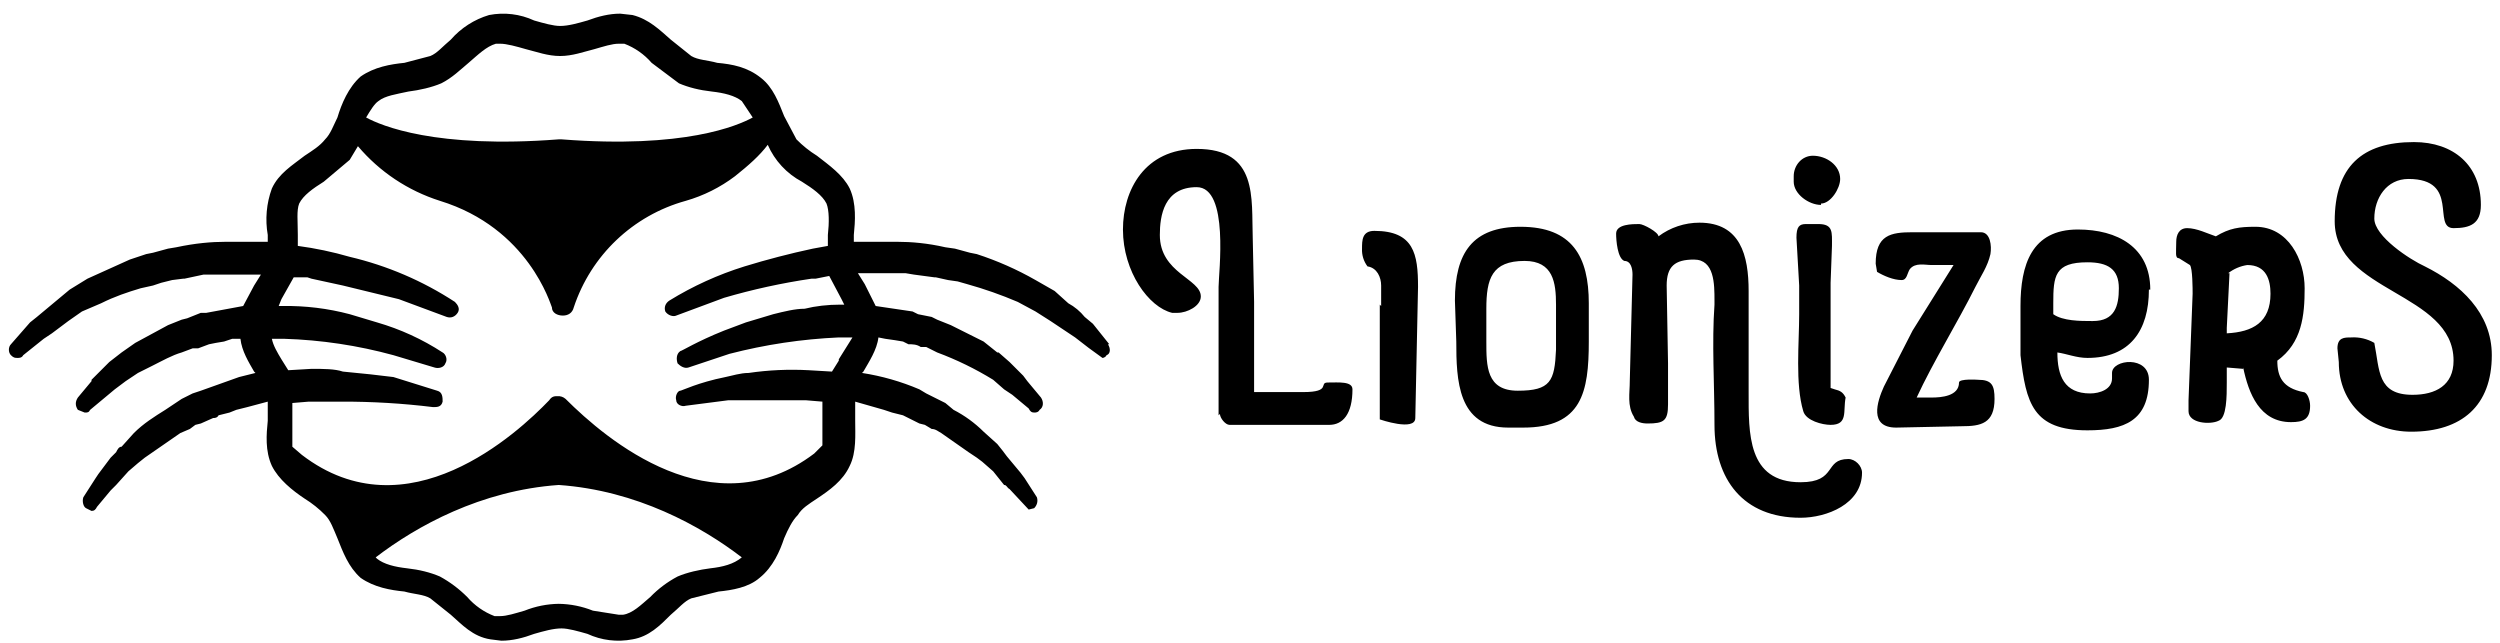
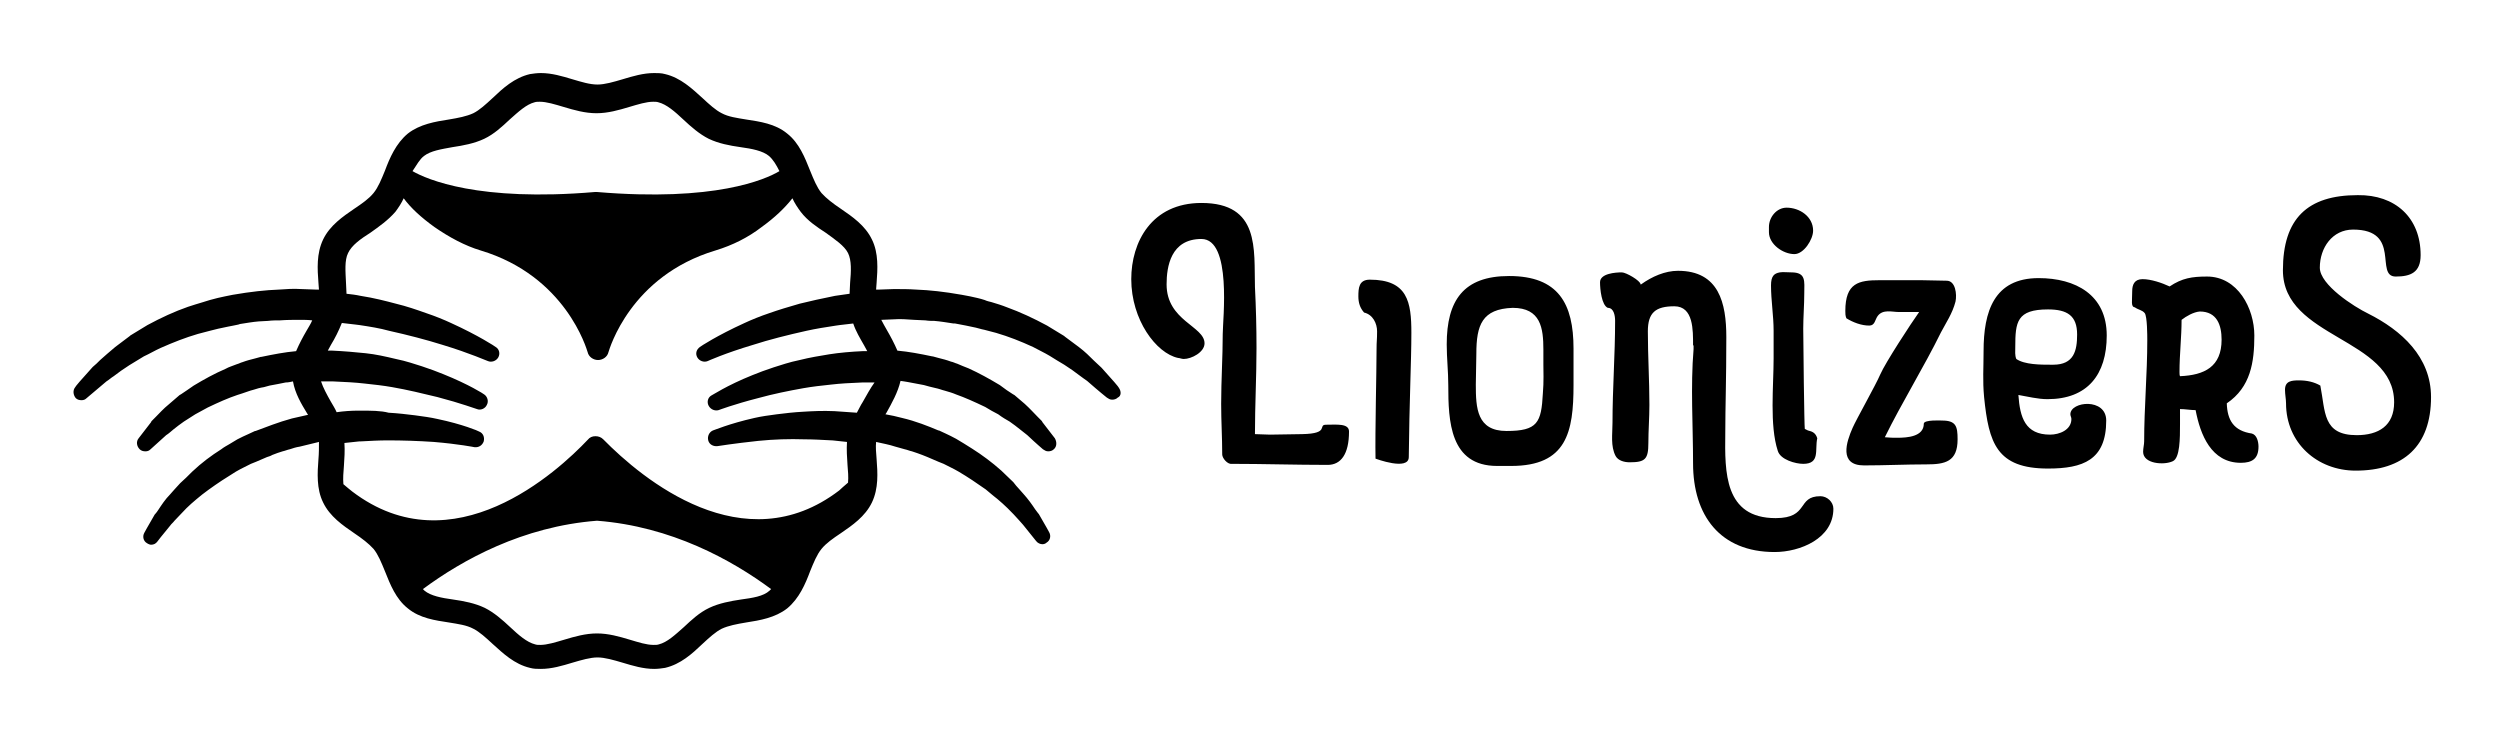
- <svg xmlns="http://www.w3.org/2000/svg" width="183" height="47" fill="none">
-   <path d="M81.2 25.2 80 23.7l-.6-.5a4 4 0 0 0-1.2-1l-1-.9-1.4-.8a23 23 0 0 0-4.3-1.9l-.5-.1-1.1-.3-.7-.1c-1.3-.3-2.5-.4-3.5-.4h-3.2v-.5c.1-1 .2-2.3-.3-3.4-.5-1-1.5-1.7-2.4-2.4a8 8 0 0 1-1.5-1.2l-.9-1.7c-.4-1-.8-2.1-1.7-2.8-1-.8-2.1-1-3.2-1.1-.7-.2-1.4-.2-1.9-.5l-1.5-1.2c-.8-.7-1.6-1.5-2.8-1.8l-.9-.1c-.8 0-1.6.2-2.4.5-.7.2-1.4.4-2 .4-.5 0-1.2-.2-1.9-.4a5.4 5.4 0 0 0-3.3-.4A6 6 0 0 0 33 2.9c-.6.5-1 1-1.5 1.2l-1.9.5c-1 .1-2.2.3-3.2 1-.9.8-1.4 2-1.7 3-.3.6-.5 1.2-.9 1.6-.4.5-.9.8-1.5 1.2-.9.7-1.9 1.3-2.4 2.4a6.6 6.6 0 0 0-.3 3.4v.5h-3.1c-1 0-2.2.1-3.6.4l-.6.1-1.1.3-.5.1-1.2.4-3.1 1.4-1.3.8-1.2 1-1.2 1-.5.4-1.4 1.6c-.2.2-.2.6 0 .8.2.2.3.2.5.2.1 0 .3 0 .4-.2l1.5-1.2.6-.4 1.2-.9 1-.7 1.4-.6c1-.5 1.9-.8 2.9-1.1l.9-.2.6-.2.8-.2.8-.1h.1l1.4-.3h4.2l-.5.8-.8 1.5-2.7.5h-.4l-1 .4-.4.1-1 .4-2.4 1.3-1 .7-.9.7-1 1-.3.3v.1l-1 1.2c-.2.3-.2.6 0 .9l.5.2c.2 0 .3 0 .4-.2l1.2-1 .6-.5.8-.6.9-.6 1-.5c.8-.4 1.5-.8 2.2-1l.8-.3h.4l.8-.3.5-.1.6-.1.6-.2h.6c.1.9.6 1.7 1 2.4l.1.1-1.2.3-2.8 1-.6.2-.8.4-.6.4-.6.4c-.8.5-1.6 1-2.3 1.7l-.9 1c-.2 0-.3.2-.4.4l-.4.4-.9 1.2-.2.3-.9 1.4c-.1.3 0 .7.2.8l.4.2c.2 0 .3-.1.4-.3l1-1.2.4-.4.9-1 .7-.6.5-.4a1510.8 1510.8 0 0 0 2.6-1.8l.7-.3.4-.3.4-.1.9-.4c.1 0 .3 0 .4-.2l.8-.2.5-.2.8-.2 1.5-.4v1.4c-.1 1-.2 2.2.3 3.3.5 1 1.5 1.8 2.4 2.4a8 8 0 0 1 1.5 1.2c.4.4.6 1 .9 1.7.4 1 .8 2.1 1.7 2.9 1 .7 2.2.9 3.2 1 .7.2 1.4.2 1.9.5L33 45c.8.7 1.6 1.6 2.9 1.8l.8.1c.8 0 1.6-.2 2.4-.5.7-.2 1.4-.4 2-.4.5 0 1.2.2 1.9.4a5.4 5.4 0 0 0 3.3.4c1.2-.2 2-1 2.8-1.8.6-.5 1-1 1.5-1.2l2-.5c1-.1 2.2-.3 3-1 1-.8 1.5-2 1.8-2.9.3-.7.6-1.3 1-1.7.3-.5.8-.8 1.4-1.2.9-.6 1.9-1.3 2.4-2.4.5-1 .4-2.3.4-3.3v-1.4l1.4.4.7.2.6.2.8.2.4.2.8.4.4.1.5.3c.3 0 .5.2.7.3l2 1.4.6.4.4.3.8.7.8 1c.2 0 .2.2.4.3a161.2 161.2 0 0 0 1.4 1.5l.4-.1c.2-.2.3-.5.2-.8L75 35l-.3-.4-1-1.2-.3-.4-.4-.5-1-.9a8.9 8.9 0 0 0-2.2-1.6l-.6-.5-.6-.3-.8-.4-.5-.3a17.5 17.5 0 0 0-4.2-1.2l.1-.1c.4-.7 1-1.6 1.1-2.5l.5.1.7.1.6.1.4.2c.3 0 .6 0 .9.2h.4l.8.4a23.4 23.4 0 0 1 4.1 2l.8.7.6.4 1.2 1c.1.2.2.3.4.3.1 0 .3 0 .4-.2.3-.2.3-.6.1-.9l-1-1.2-.3-.4-1-1-.8-.7H73l-1-.8-2.4-1.2-1-.4-.4-.2-1-.2-.4-.2-2.7-.4-.8-1.6-.5-.8h3.5l.6.1 1.5.2h.1l.9.2.7.1.7.2a29.8 29.8 0 0 1 3.7 1.3l1.3.7 1.1.7 1.2.8.6.4a41.9 41.9 0 0 0 2 1.5s.2 0 .3-.2c.3-.1.3-.5.1-.8ZM27.7 7.4c.5-.4 1.3-.5 2.2-.7.8-.1 1.7-.3 2.4-.6.8-.4 1.4-1 2-1.5.7-.6 1.3-1.2 2-1.4h.3c.5 0 1.2.2 1.9.4.8.2 1.6.5 2.5.5.9 0 1.7-.3 2.5-.5.7-.2 1.3-.4 1.8-.4h.4a5 5 0 0 1 2 1.4l2 1.5c.7.3 1.5.5 2.4.6.9.1 1.7.3 2.2.7l.8 1.2c-1.1.6-5 2.3-14 1.6h-.2c-9 .7-13-1-14.1-1.6.3-.5.6-1 .9-1.2ZM52 41.6c-.8.1-1.7.3-2.4.6a8 8 0 0 0-2 1.5c-.7.6-1.3 1.2-2 1.3h-.3l-1.9-.3a7 7 0 0 0-2.5-.5 7 7 0 0 0-2.5.5c-.7.2-1.3.4-1.8.4h-.4a5 5 0 0 1-2-1.4 8.7 8.7 0 0 0-2-1.5c-.7-.3-1.5-.5-2.4-.6-.9-.1-1.7-.3-2.2-.7l-.1-.1c3-2.3 7.7-4.9 13.4-5.3 5.7.4 10.4 3 13.4 5.3-.6.5-1.4.7-2.3.8Zm9.4-15.2-.5.8-1.7-.1a22 22 0 0 0-4.4.2c-.6 0-1.2.2-1.7.3-2 .4-3.2 1-3.3 1-.2 0-.4.4-.3.7 0 .3.4.5.7.4l3.1-.4H59l1.2.1v3.2l-.6.6c-7.4 5.6-15.2-1-18.2-4a.8.8 0 0 0-.6-.2c-.2 0-.4 0-.6.3-2.3 2.4-10.4 9.9-18.1 4l-.7-.6v-3.2l1.2-.1H25a53.7 53.7 0 0 1 6.7.4c.3 0 .6 0 .7-.4 0-.3 0-.7-.4-.8l-3.2-1-1.7-.2-2-.2c-.6-.2-1.4-.2-2.3-.2l-1.7.1-.5-.8c-.3-.5-.6-1-.7-1.5h.9a34.3 34.3 0 0 1 8 1.2l3 .9c.3.1.7 0 .8-.3.2-.3 0-.7-.2-.8a17.9 17.9 0 0 0-4.8-2.2l-2-.6a18 18 0 0 0-4.9-.6h-.3l.2-.5.9-1.6h1l.3.1 2.3.5 4.1 1 3.5 1.3c.3.1.6 0 .8-.3.2-.3 0-.6-.2-.8a24.2 24.2 0 0 0-7.7-3.3 25.9 25.9 0 0 0-3.8-.8v-.8c0-1-.1-1.8.1-2.3.3-.6 1-1.1 1.8-1.6l1.9-1.6.6-1a13 13 0 0 0 6 4c6.5 2 8.1 7.6 8.2 7.8 0 .4.4.6.8.6s.7-.2.8-.6a12 12 0 0 1 8.2-7.8 11 11 0 0 0 3.6-1.8c1-.8 1.8-1.5 2.4-2.3a5.6 5.6 0 0 0 2.5 2.7c.8.5 1.5 1 1.8 1.6.2.5.2 1.4.1 2.3v.8l-1.1.2a59.7 59.7 0 0 0-5 1.3A24.2 24.2 0 0 0 49 22c-.3.2-.4.5-.3.8.2.3.6.4.8.3l3.5-1.3a47 47 0 0 1 6.4-1.4h.3l1-.2.9 1.7.2.4h-.3c-.9 0-1.8.1-2.6.3-.7 0-1.5.2-2.3.4l-2 .6-1.6.6c-2 .8-3.1 1.5-3.2 1.5-.3.2-.3.6-.2.9.2.2.5.4.8.3l3-1a38.8 38.8 0 0 1 8-1.2h1l-1 1.6Zm27.8 4V21c0-1 .8-7.3-1.6-7.3-2.4 0-2.7 2.1-2.7 3.5 0 2.8 3 3.2 3 4.5 0 .7-1 1.2-1.7 1.2h-.4c-1.7-.4-3.6-3-3.6-6.1 0-2.9 1.6-5.9 5.4-5.9 4.5 0 4 3.6 4.1 6.5l.1 4.7v6.6h3.6c2.1 0 1.1-.7 1.8-.7.8 0 1.8-.1 1.8.5 0 1.8-.7 2.6-1.7 2.6H90c-.3 0-.7-.5-.7-.8Zm11.9-8v-1.5c0-.6-.3-1.3-1-1.4a2 2 0 0 1-.4-1.3c0-.6 0-1.3.9-1.3 2.9 0 3.2 1.7 3.2 4.1l-.2 9.6c0 1-2.6.1-2.6.1v-8.4Zm15.2 2.6c0 3.7-.5 6.3-4.8 6.3h-1.1c-3.7 0-3.8-3.5-3.8-6.3l-.1-3c0-3.5 1.3-5.4 4.8-5.4 3.8 0 5 2.2 5 5.6V25Zm-7.5-2.4V25c0 1.8 0 3.6 2.3 3.6 2.4 0 2.7-.7 2.8-3v-3.3c0-1.6-.2-3.2-2.3-3.2-2.4 0-2.8 1.3-2.8 3.5Zm16.7-.6c0-1.2 0-3-1.5-3-1.4 0-2 .5-2 1.9l.1 5.7v3c0 1.2-.3 1.4-1.5 1.4-.4 0-.9-.1-1-.5-.5-.8-.3-1.7-.3-2.6l.2-7.8c0-.4-.1-1-.6-1-.5-.2-.6-1.5-.6-2 0-.7 1.2-.7 1.7-.7.3 0 1.4.6 1.4.9a5 5 0 0 1 3-1c3 0 3.6 2.4 3.6 5v7.4c0 3-.1 6.6 3.8 6.6 2.7 0 1.7-1.7 3.5-1.7.5 0 1 .5 1 1 0 2.3-2.6 3.3-4.5 3.3-4.2 0-6.3-2.8-6.3-6.8 0-3-.2-6 0-8.8V22Zm7.8-7c-.9 0-2-.8-2-1.7v-.4c0-.8.6-1.5 1.4-1.5 1 0 2 .7 2 1.7 0 .7-.7 1.8-1.4 1.8Zm1 13.5c.4.1.6.2.8.6-.2 1 .2 2-1.1 2-.6 0-1.8-.3-2-1-.6-2-.3-5-.3-7.1v-2.1l-.2-3.5c0-.8.2-1 .7-1h.9c1.1 0 1 .6 1 1.6l-.1 2.7v7.7l.3.1Zm6 .6c1.2-2.6 3-5.5 4.3-8.1.4-.8.9-1.5 1.1-2.4.1-.6 0-1.6-.7-1.6h-5c-1.6 0-2.7.2-2.7 2.3l.1.6c.5.3 1.2.6 1.8.6.4 0 .4-.5.6-.8.4-.5 1.1-.3 1.6-.3h1.6l-3 4.8-2.1 4.1c-.5 1.1-1.1 3 .9 3l4.8-.1c1.4 0 2.4-.2 2.4-2 0-1-.2-1.4-1.2-1.4 0 0-1.4-.1-1.4.2 0 1-1.3 1.1-2 1.1h-1Zm17-7.9c0 3-1.4 5-4.5 5-.8 0-1.5-.3-2.2-.4 0 1.7.5 3 2.4 3 .7 0 1.6-.3 1.6-1.1v-.4c0-1 2.7-1.3 2.7.5 0 3-1.8 3.7-4.5 3.7-4 0-4.5-2-4.9-5.5v-3.6c0-3 .8-5.6 4.2-5.6 2.9 0 5.3 1.3 5.3 4.4Zm-4.2 2.3h.1c1.6 0 1.9-1.1 1.9-2.4 0-1.4-.8-1.9-2.3-1.9-2.4 0-2.5 1-2.5 3v.8c.7.5 2 .5 2.8.5Zm11.1 3.5-1.2-.1V28c0 1 0 2.6-.6 2.8-.6.3-2.2.2-2.2-.7v-.8l.3-7.8c0-.3 0-1.9-.2-2.1l-.8-.5c-.3 0-.2-.4-.2-1.2 0-.5.2-1 .8-1 .7 0 1.5.4 2.1.6 1-.6 1.7-.7 2.9-.7 2.4 0 3.6 2.4 3.6 4.5 0 2-.2 4-2 5.3 0 1.2.4 2 1.9 2.3.3 0 .5.6.5 1 0 1-.5 1.2-1.4 1.2-2.3 0-3.1-2.1-3.5-4Zm-1-7-.2 4v.4c1.9-.1 3.2-.8 3.2-2.9 0-1-.3-2.1-1.7-2.1a3 3 0 0 0-1.4.6Zm18.4-5c0 1.4-.8 1.7-2 1.7-1.6 0 .5-3.6-3.3-3.6-1.6 0-2.5 1.4-2.5 2.9 0 1.3 2.6 3 3.7 3.5 2.6 1.3 4.9 3.4 4.9 6.5 0 3.7-2.2 5.6-5.9 5.6-3 0-5.3-2-5.3-5.1l-.1-1c0-.8.5-.8 1-.8a3 3 0 0 1 1.7.4c.4 2 .2 3.8 2.8 3.8 1.7 0 3-.7 3-2.5 0-5-8.7-5-8.7-10.2 0-4 2-5.8 5.8-5.8 2.9 0 4.9 1.7 4.9 4.6Z" fill="#000" />
+ <svg xmlns="http://www.w3.org/2000/svg" width="193" height="58" viewBox="0 0 193 58" fill="none">
+   <path d="M86.371 29.929C86.371 29.888 85.889 29.324 85.047 28.398L85.006 28.358C84.846 28.197 84.645 28.035 84.445 27.834C84.124 27.512 83.763 27.149 83.281 26.787L82.198 25.981L82.158 25.941C81.716 25.659 81.275 25.417 80.834 25.135C79.791 24.571 78.748 24.088 77.745 23.726C77.343 23.564 76.942 23.444 76.541 23.323C76.38 23.282 76.18 23.242 76.019 23.162C75.658 23.041 75.257 22.96 74.896 22.88C74.695 22.839 74.495 22.799 74.254 22.759C72.89 22.517 71.766 22.396 70.723 22.356C70.162 22.316 69.6 22.316 68.998 22.316C68.637 22.316 68.236 22.356 67.875 22.356C67.794 22.356 67.714 22.356 67.634 22.356C67.634 22.195 67.674 21.993 67.674 21.832C67.754 20.785 67.835 19.536 67.313 18.489C66.791 17.401 65.788 16.717 64.906 16.113C64.304 15.71 63.782 15.307 63.421 14.904C63.06 14.461 62.819 13.857 62.539 13.172C62.138 12.165 61.696 11.037 60.773 10.312C59.851 9.547 58.647 9.386 57.604 9.225C56.882 9.104 56.24 9.023 55.718 8.741C55.237 8.5 54.755 8.056 54.234 7.573C53.431 6.848 52.549 6.002 51.345 5.72C51.064 5.64 50.783 5.64 50.502 5.64C49.66 5.64 48.858 5.881 48.055 6.123C47.373 6.324 46.691 6.526 46.129 6.526C45.527 6.526 44.886 6.324 44.203 6.123C43.401 5.881 42.599 5.64 41.756 5.64C41.475 5.64 41.154 5.68 40.913 5.72C39.71 6.002 38.827 6.808 38.025 7.573C37.503 8.056 37.022 8.5 36.54 8.741C36.019 8.983 35.377 9.104 34.655 9.225C33.611 9.386 32.408 9.587 31.485 10.312C30.562 11.078 30.081 12.205 29.72 13.172C29.439 13.857 29.198 14.461 28.837 14.904C28.476 15.347 27.954 15.71 27.353 16.113C26.47 16.717 25.467 17.401 24.945 18.489C24.424 19.577 24.504 20.785 24.584 21.832C24.584 22.034 24.624 22.195 24.624 22.356C24.544 22.356 24.464 22.356 24.384 22.356C24.023 22.356 23.621 22.316 23.26 22.316C22.659 22.275 22.097 22.316 21.535 22.356C20.492 22.396 19.369 22.517 17.964 22.759C17.764 22.799 17.563 22.839 17.363 22.88C17.001 22.96 16.6 23.041 16.199 23.162C16.038 23.202 15.838 23.282 15.677 23.323C15.276 23.444 14.875 23.564 14.514 23.685C13.471 24.048 12.428 24.531 11.384 25.095C10.943 25.377 10.502 25.619 10.06 25.901L10.02 25.941L8.897 26.787C8.456 27.149 8.054 27.512 7.733 27.794C7.533 27.995 7.372 28.156 7.172 28.317L7.132 28.358C6.289 29.284 5.808 29.848 5.808 29.888C5.607 30.13 5.647 30.492 5.848 30.734C5.968 30.855 6.129 30.895 6.289 30.895C6.45 30.895 6.57 30.855 6.69 30.734C6.69 30.734 7.252 30.251 8.215 29.445C8.416 29.324 8.576 29.163 8.777 29.043C9.138 28.761 9.539 28.479 9.98 28.197C10.301 27.995 10.702 27.753 11.104 27.512C11.545 27.31 11.946 27.069 12.387 26.867C13.39 26.424 14.313 26.062 15.276 25.78C15.557 25.699 15.878 25.619 16.199 25.538C16.4 25.498 16.64 25.417 16.841 25.377L17.603 25.216C17.884 25.176 18.165 25.095 18.406 25.055L18.526 25.014C19.048 24.934 19.489 24.853 19.97 24.813C20.211 24.813 20.452 24.773 20.692 24.773C21.014 24.733 21.294 24.733 21.615 24.733C22.137 24.692 22.659 24.692 23.18 24.692C23.461 24.692 23.782 24.692 24.103 24.733C23.983 25.014 23.822 25.256 23.662 25.538C23.381 26.021 23.1 26.545 22.859 27.109C21.976 27.19 21.134 27.351 20.171 27.552H20.131C19.97 27.592 19.85 27.633 19.689 27.673C19.369 27.753 19.048 27.834 18.727 27.955C18.566 27.995 18.446 28.076 18.285 28.116C18.004 28.237 17.683 28.317 17.403 28.479C16.56 28.841 15.758 29.284 14.955 29.767C14.594 30.009 14.273 30.251 13.952 30.452C13.912 30.452 13.912 30.492 13.872 30.492C13.591 30.734 13.31 30.976 13.029 31.218C12.628 31.54 12.307 31.902 12.026 32.184C11.906 32.305 11.786 32.426 11.705 32.507C11.705 32.507 11.665 32.547 11.665 32.587L10.702 33.836C10.502 34.078 10.542 34.44 10.783 34.682C10.903 34.803 11.063 34.843 11.224 34.843C11.384 34.843 11.505 34.803 11.625 34.682C11.625 34.682 12.066 34.279 12.829 33.594C13.029 33.473 13.19 33.312 13.39 33.151C13.631 32.95 13.912 32.748 14.193 32.547C14.514 32.345 14.835 32.144 15.076 31.983C15.397 31.822 15.717 31.62 16.038 31.459C16.881 31.056 17.603 30.734 18.325 30.492C18.566 30.412 18.847 30.331 19.168 30.211C19.288 30.17 19.409 30.13 19.569 30.09C19.81 30.009 20.091 29.929 20.372 29.888C20.532 29.848 20.652 29.808 20.813 29.767C21.054 29.727 21.254 29.687 21.455 29.647C21.655 29.606 21.896 29.566 22.057 29.526C22.257 29.526 22.418 29.485 22.618 29.445C22.779 30.372 23.26 31.177 23.702 31.902C23.742 31.943 23.742 31.983 23.782 32.023C23.381 32.104 22.939 32.225 22.538 32.305C21.495 32.587 20.492 32.99 19.73 33.272H19.689C19.529 33.352 19.328 33.433 19.168 33.514C18.887 33.634 18.646 33.755 18.325 33.916C18.125 34.037 17.924 34.158 17.724 34.279C17.523 34.4 17.282 34.521 17.082 34.682C16.319 35.165 15.557 35.729 14.835 36.414C14.514 36.736 14.233 37.018 13.912 37.3C13.752 37.461 13.631 37.622 13.471 37.783C13.35 37.904 13.27 38.025 13.15 38.146C12.749 38.549 12.468 38.992 12.227 39.354C12.147 39.475 12.066 39.596 11.986 39.676L11.946 39.717C11.425 40.603 11.144 41.127 11.144 41.127C10.983 41.408 11.063 41.771 11.344 41.932C11.465 42.013 11.585 42.053 11.665 42.053C11.866 42.053 12.026 41.972 12.147 41.811C12.147 41.811 12.508 41.328 13.15 40.563C13.23 40.442 13.35 40.361 13.471 40.2C13.752 39.918 14.033 39.596 14.394 39.233C14.634 38.992 14.875 38.79 15.156 38.549C15.316 38.428 15.437 38.307 15.597 38.186C15.758 38.065 15.918 37.944 16.079 37.824C16.801 37.3 17.483 36.857 18.205 36.414C18.406 36.293 18.646 36.172 18.887 36.051C19.048 35.971 19.208 35.89 19.369 35.809L19.77 35.648C20.051 35.528 20.331 35.407 20.612 35.286C20.733 35.246 20.893 35.205 21.014 35.125C21.294 35.004 21.575 34.923 21.816 34.843C22.017 34.803 22.177 34.722 22.378 34.682C22.618 34.601 22.859 34.521 23.14 34.48C23.621 34.359 24.103 34.239 24.624 34.118C24.624 34.521 24.624 35.004 24.584 35.447C24.504 36.494 24.424 37.743 24.945 38.79C25.467 39.878 26.47 40.563 27.353 41.167C27.954 41.57 28.476 41.972 28.837 42.375C29.198 42.818 29.439 43.422 29.72 44.107C30.121 45.114 30.562 46.242 31.485 46.967C32.408 47.733 33.611 47.894 34.655 48.055C35.377 48.176 36.019 48.256 36.54 48.538C37.022 48.78 37.503 49.223 38.025 49.706C38.827 50.431 39.71 51.277 40.913 51.559C41.194 51.64 41.475 51.64 41.756 51.64C42.599 51.64 43.401 51.398 44.203 51.156C44.886 50.955 45.568 50.754 46.129 50.754C46.691 50.754 47.373 50.955 48.055 51.156C48.858 51.398 49.66 51.64 50.502 51.64C50.783 51.64 51.104 51.599 51.345 51.559C52.549 51.277 53.431 50.471 54.234 49.706C54.755 49.223 55.237 48.78 55.718 48.538C56.24 48.296 56.882 48.176 57.604 48.055C58.647 47.894 59.851 47.692 60.773 46.967C61.696 46.202 62.178 45.074 62.539 44.107C62.819 43.422 63.06 42.818 63.421 42.375C63.782 41.932 64.304 41.57 64.906 41.167C65.788 40.563 66.791 39.878 67.313 38.79C67.835 37.703 67.754 36.494 67.674 35.447C67.634 34.964 67.594 34.521 67.634 34.118C68.156 34.239 68.637 34.319 69.118 34.48C69.359 34.561 69.6 34.601 69.841 34.682C70.041 34.722 70.202 34.803 70.402 34.843C70.683 34.923 70.964 35.044 71.205 35.125C71.325 35.165 71.486 35.246 71.606 35.286C71.887 35.407 72.168 35.528 72.449 35.648L72.85 35.809C73.01 35.89 73.171 35.971 73.331 36.051C73.572 36.172 73.813 36.293 74.013 36.414C74.695 36.816 75.418 37.3 76.1 37.783C76.26 37.904 76.421 38.065 76.581 38.186C76.742 38.307 76.862 38.428 76.982 38.508C77.263 38.75 77.544 38.992 77.785 39.233C78.106 39.556 78.427 39.878 78.667 40.16C78.788 40.281 78.868 40.401 78.988 40.522C79.63 41.328 79.991 41.771 79.991 41.771C80.112 41.932 80.312 42.013 80.473 42.013C80.593 42.013 80.713 41.972 80.794 41.892C81.075 41.731 81.155 41.368 80.994 41.086C80.994 41.086 80.713 40.563 80.192 39.676L80.152 39.636C80.072 39.515 79.991 39.435 79.911 39.314C79.67 38.951 79.389 38.549 78.988 38.105C78.868 37.985 78.788 37.864 78.667 37.743C78.507 37.582 78.386 37.421 78.226 37.219C77.945 36.937 77.624 36.655 77.303 36.333C76.581 35.689 75.819 35.125 75.056 34.641C74.856 34.521 74.615 34.359 74.415 34.239C74.214 34.118 74.013 33.997 73.813 33.876C73.532 33.715 73.251 33.594 73.01 33.473C72.85 33.393 72.649 33.312 72.489 33.232H72.449C71.686 32.909 70.683 32.507 69.64 32.265C69.199 32.144 68.798 32.063 68.356 31.983C68.396 31.943 68.396 31.902 68.436 31.862C68.838 31.137 69.319 30.291 69.52 29.405C69.72 29.445 69.881 29.445 70.041 29.485C70.282 29.526 70.483 29.566 70.683 29.606C70.884 29.647 71.125 29.687 71.325 29.727C71.486 29.767 71.606 29.808 71.766 29.848C72.047 29.929 72.328 29.969 72.569 30.049C72.689 30.09 72.81 30.13 72.97 30.17C73.251 30.251 73.532 30.331 73.813 30.452C74.495 30.694 75.217 31.016 76.059 31.419C76.38 31.62 76.742 31.822 77.062 31.983C77.383 32.225 77.664 32.386 77.945 32.547C78.226 32.748 78.507 32.95 78.748 33.151C78.948 33.312 79.149 33.473 79.309 33.594C80.031 34.279 80.473 34.641 80.513 34.682C80.633 34.762 80.754 34.843 80.914 34.843C81.075 34.843 81.235 34.803 81.355 34.682C81.596 34.48 81.596 34.118 81.436 33.836L80.473 32.587C80.473 32.547 80.433 32.547 80.433 32.507C80.312 32.386 80.232 32.305 80.112 32.184C79.831 31.902 79.51 31.54 79.109 31.177C78.868 30.976 78.587 30.734 78.306 30.492C78.266 30.492 78.266 30.452 78.226 30.452C77.905 30.251 77.544 30.009 77.183 29.727C76.38 29.244 75.578 28.801 74.776 28.438C74.455 28.317 74.174 28.197 73.893 28.076C73.732 28.035 73.612 27.955 73.412 27.915C73.091 27.794 72.769 27.713 72.449 27.633C72.288 27.592 72.168 27.552 72.007 27.512H71.967C71.004 27.31 70.162 27.149 69.279 27.069C69.038 26.505 68.757 25.981 68.477 25.498C68.316 25.216 68.156 24.934 68.035 24.692C68.356 24.692 68.677 24.652 68.998 24.652C69.52 24.612 70.001 24.652 70.563 24.692C70.844 24.692 71.165 24.733 71.445 24.733C71.686 24.773 71.927 24.773 72.128 24.773C72.609 24.813 73.091 24.894 73.612 24.974H73.732C74.013 25.014 74.294 25.095 74.575 25.135L75.337 25.296C75.538 25.337 75.739 25.417 75.979 25.457C76.3 25.538 76.621 25.619 76.902 25.699C77.865 25.981 78.788 26.344 79.751 26.787C80.192 27.028 80.633 27.23 81.034 27.471C81.436 27.713 81.797 27.955 82.158 28.156C82.599 28.438 83 28.72 83.362 29.002C83.562 29.163 83.763 29.284 83.923 29.405C84.886 30.251 85.448 30.694 85.448 30.694C85.568 30.774 85.689 30.855 85.849 30.855C86.01 30.855 86.17 30.815 86.29 30.694C86.571 30.573 86.571 30.211 86.371 29.929ZM32.729 12.044C33.25 11.641 34.053 11.521 34.935 11.359C35.738 11.239 36.621 11.078 37.383 10.715C38.145 10.352 38.747 9.789 39.349 9.225C40.031 8.62 40.633 8.056 41.275 7.895C41.395 7.855 41.515 7.855 41.676 7.855C42.197 7.855 42.839 8.056 43.521 8.258C44.324 8.5 45.166 8.741 46.049 8.741C46.932 8.741 47.774 8.5 48.577 8.258C49.259 8.056 49.901 7.855 50.422 7.855C50.583 7.855 50.703 7.855 50.823 7.895C51.465 8.056 52.107 8.62 52.749 9.225C53.351 9.789 53.993 10.352 54.715 10.715C55.477 11.078 56.32 11.239 57.163 11.359C58.045 11.48 58.888 11.641 59.369 12.044C59.69 12.326 59.931 12.729 60.172 13.212C59.088 13.857 55.197 15.589 46.089 14.823C46.049 14.823 46.009 14.823 45.929 14.823C36.941 15.589 32.97 13.857 31.846 13.212C32.167 12.729 32.408 12.286 32.729 12.044ZM57.203 46.282C56.4 46.403 55.517 46.564 54.755 46.927C53.993 47.289 53.391 47.853 52.789 48.417C52.107 49.021 51.505 49.585 50.864 49.746C50.743 49.787 50.623 49.787 50.462 49.787C49.901 49.787 49.299 49.585 48.617 49.384C47.814 49.142 46.972 48.901 46.089 48.901C45.206 48.901 44.364 49.142 43.562 49.384C42.879 49.585 42.237 49.787 41.716 49.787C41.555 49.787 41.435 49.787 41.315 49.746C40.673 49.585 40.031 49.021 39.389 48.417C38.787 47.853 38.145 47.289 37.423 46.927C36.661 46.564 35.818 46.403 34.976 46.282C34.093 46.161 33.25 46 32.769 45.598C32.729 45.557 32.689 45.517 32.649 45.477C35.698 43.221 40.352 40.643 46.089 40.2C51.826 40.643 56.48 43.221 59.53 45.477C59.489 45.517 59.449 45.557 59.409 45.598C58.928 46.041 58.085 46.161 57.203 46.282ZM66.591 31.056C66.43 31.298 66.31 31.58 66.15 31.862C65.588 31.822 65.026 31.782 64.424 31.741C63.502 31.701 62.739 31.741 62.057 31.782C61.295 31.822 60.613 31.902 59.971 31.983C59.369 32.063 58.767 32.144 58.246 32.265C56.28 32.708 55.076 33.232 55.036 33.232C54.755 33.352 54.595 33.675 54.675 33.997C54.755 34.319 55.076 34.48 55.397 34.44C55.397 34.44 56.641 34.239 58.527 34.037C59.73 33.916 60.934 33.876 62.097 33.916C62.779 33.916 63.462 33.957 64.224 33.997H64.264C64.665 34.037 65.026 34.078 65.387 34.118C65.347 34.722 65.387 35.286 65.427 35.89C65.468 36.373 65.508 36.816 65.468 37.26C65.187 37.501 64.906 37.743 64.785 37.864C57.403 43.503 49.58 36.978 46.571 33.916C46.41 33.755 46.209 33.675 45.969 33.675C45.728 33.675 45.527 33.755 45.367 33.957C43.08 36.373 34.976 43.866 27.192 37.944C27.032 37.824 26.751 37.582 26.51 37.38C26.47 36.937 26.51 36.454 26.55 35.971C26.59 35.407 26.63 34.803 26.59 34.198C26.951 34.158 27.312 34.118 27.714 34.078H27.794C28.556 34.037 29.278 33.997 29.92 33.997C31.084 33.997 32.288 34.037 33.491 34.118C35.417 34.279 36.621 34.521 36.621 34.521C36.941 34.561 37.222 34.4 37.343 34.078C37.423 33.755 37.303 33.433 36.982 33.312C36.941 33.272 35.698 32.748 33.772 32.345C33.25 32.225 32.649 32.144 32.047 32.063C31.405 31.983 30.723 31.902 30.001 31.862C29.399 31.701 28.637 31.701 27.714 31.701C27.112 31.701 26.55 31.741 25.988 31.822C25.868 31.54 25.708 31.298 25.547 31.016C25.226 30.452 24.945 29.929 24.785 29.445C25.106 29.445 25.387 29.445 25.708 29.445C26.63 29.485 27.433 29.526 28.115 29.606C28.877 29.687 29.599 29.767 30.281 29.888C31.445 30.09 32.608 30.372 33.772 30.654C35.617 31.137 36.781 31.58 36.821 31.58C37.102 31.701 37.463 31.54 37.584 31.258C37.744 30.976 37.624 30.613 37.383 30.452C37.343 30.412 36.219 29.687 34.213 28.881C33.732 28.68 33.17 28.479 32.568 28.277C32.047 28.116 31.365 27.874 30.562 27.713C29.72 27.512 28.998 27.351 28.235 27.27C27.473 27.19 26.55 27.109 25.668 27.069C25.547 27.069 25.427 27.069 25.306 27.069C25.387 26.908 25.467 26.787 25.547 26.626C25.868 26.102 26.149 25.538 26.39 24.934C26.751 24.974 27.072 25.014 27.433 25.055L27.754 25.095C28.556 25.216 29.319 25.337 30.041 25.538C31.485 25.86 32.889 26.223 34.173 26.626C36.3 27.27 37.624 27.874 37.664 27.874C37.945 27.995 38.306 27.874 38.466 27.592C38.627 27.31 38.546 26.948 38.266 26.787C38.225 26.747 36.941 25.901 34.815 24.934C34.294 24.692 33.611 24.41 32.889 24.169C32.207 23.927 31.405 23.645 30.562 23.444C29.8 23.242 28.877 23 27.834 22.839C27.473 22.759 27.112 22.718 26.751 22.678C26.751 22.396 26.711 22.114 26.711 21.832C26.671 20.946 26.59 20.1 26.871 19.536C27.152 18.932 27.834 18.449 28.596 17.965C29.278 17.482 29.96 16.999 30.522 16.354C30.763 16.032 31.004 15.669 31.164 15.307C31.726 16.072 32.528 16.797 33.531 17.522C34.695 18.328 35.898 18.972 37.102 19.335C43.682 21.309 45.287 26.948 45.367 27.19C45.447 27.552 45.808 27.794 46.169 27.794C46.53 27.794 46.892 27.552 46.972 27.19C47.052 26.948 48.657 21.309 55.237 19.335C56.561 18.932 57.764 18.328 58.807 17.522C59.81 16.797 60.573 16.072 61.175 15.307C61.335 15.669 61.576 16.032 61.816 16.354C62.338 17.039 63.06 17.522 63.742 17.965C64.465 18.489 65.187 18.972 65.468 19.536C65.748 20.1 65.708 20.946 65.628 21.832C65.628 22.114 65.588 22.396 65.588 22.678C65.227 22.718 64.826 22.799 64.465 22.839C63.462 23.041 62.539 23.242 61.736 23.444C60.894 23.685 60.091 23.927 59.409 24.169C58.687 24.41 58.005 24.692 57.483 24.934C55.357 25.901 54.073 26.747 54.033 26.787C53.752 26.988 53.672 27.31 53.832 27.592C53.993 27.874 54.354 27.995 54.635 27.874C54.635 27.874 55.959 27.27 58.125 26.626C59.369 26.223 60.813 25.86 62.258 25.538C62.98 25.377 63.742 25.256 64.545 25.135L64.826 25.095C65.187 25.055 65.508 25.014 65.869 24.974C66.069 25.578 66.39 26.102 66.711 26.666C66.791 26.827 66.872 26.948 66.952 27.109C66.832 27.109 66.711 27.109 66.591 27.109C65.708 27.149 64.785 27.23 64.023 27.351C63.301 27.471 62.539 27.592 61.736 27.794C60.934 27.955 60.252 28.197 59.73 28.358C59.128 28.559 58.567 28.761 58.085 28.962C56.079 29.767 54.956 30.533 54.916 30.533C54.635 30.694 54.555 31.056 54.715 31.338C54.876 31.62 55.197 31.741 55.477 31.661C55.477 31.661 56.641 31.218 58.527 30.734C59.69 30.412 60.894 30.17 62.017 29.969C62.699 29.848 63.421 29.767 64.184 29.687C64.866 29.606 65.628 29.566 66.591 29.526C66.912 29.526 67.193 29.526 67.514 29.526C67.193 29.969 66.912 30.492 66.591 31.056Z" fill="black" />
+   <path d="M94.355 35.084C94.355 33.755 94.274 32.547 94.274 31.177C94.274 29.365 94.395 27.552 94.395 25.78C94.395 24.692 95.117 18.449 92.75 18.449C90.382 18.449 90.061 20.584 90.061 21.953C90.061 24.773 92.99 25.175 92.99 26.505C92.99 27.189 91.987 27.713 91.385 27.713C91.225 27.713 91.064 27.633 90.944 27.633C89.259 27.27 87.333 24.692 87.333 21.55C87.333 18.69 88.898 15.669 92.75 15.669C97.283 15.669 96.802 19.254 96.882 22.154C96.962 23.725 97.002 25.296 97.002 26.867C97.002 29.083 96.882 31.298 96.882 33.514C97.243 33.514 97.644 33.554 98.046 33.554L100.533 33.514C102.7 33.473 101.697 32.788 102.379 32.788C103.181 32.788 104.144 32.668 104.144 33.312C104.144 35.084 103.502 35.89 102.499 35.89C100.012 35.89 97.524 35.809 95.077 35.809C94.756 35.85 94.355 35.366 94.355 35.084ZM106.27 26.988C106.27 26.263 106.311 26.303 106.311 25.578C106.311 24.974 105.99 24.289 105.307 24.128C104.987 23.766 104.866 23.363 104.866 22.88C104.866 22.235 104.906 21.59 105.749 21.59C108.678 21.59 108.958 23.323 108.958 25.699C108.958 27.874 108.798 31.097 108.758 35.286C108.758 36.373 106.19 35.407 106.19 35.407C106.15 33.352 106.27 28.72 106.27 26.988ZM121.476 29.727C121.476 33.352 120.955 35.971 116.662 35.971H115.578C111.927 35.971 111.807 32.507 111.807 29.727C111.807 28.68 111.687 27.633 111.687 26.585C111.687 23.202 112.971 21.309 116.501 21.309C120.313 21.309 121.476 23.443 121.476 26.907V29.727ZM113.974 27.31C113.974 28.116 113.933 28.881 113.933 29.687C113.933 31.5 114.014 33.272 116.301 33.272C118.708 33.272 118.989 32.627 119.109 30.372C119.189 29.485 119.149 28.559 119.149 28.156V26.988C119.149 25.337 118.949 23.766 116.782 23.766C114.415 23.846 113.974 25.095 113.974 27.31ZM130.704 26.666C130.704 25.498 130.744 23.645 129.26 23.645C127.815 23.645 127.214 24.128 127.214 25.578C127.214 27.471 127.334 29.365 127.334 31.258C127.334 32.265 127.254 33.231 127.254 34.198C127.254 35.447 127.013 35.689 125.809 35.689C125.408 35.689 124.927 35.568 124.726 35.205C124.325 34.44 124.485 33.514 124.485 32.627C124.485 30.009 124.686 27.391 124.686 24.773C124.686 24.41 124.606 23.766 124.124 23.766C123.643 23.564 123.522 22.316 123.522 21.792C123.522 21.107 124.726 21.027 125.207 21.027C125.528 21.027 126.652 21.671 126.652 21.953H126.692C127.534 21.349 128.538 20.906 129.541 20.906C132.71 20.906 133.272 23.403 133.272 26.021C133.272 29.365 133.192 31.419 133.192 33.433C133.151 36.454 133.111 39.999 137.083 39.999C139.691 39.999 138.688 38.307 140.534 38.307C141.055 38.307 141.537 38.75 141.537 39.274C141.537 41.569 138.969 42.617 137.003 42.617C132.79 42.617 130.704 39.797 130.704 35.769C130.704 32.829 130.503 29.848 130.744 26.948V26.666H130.704ZM138.528 19.617C137.645 19.617 136.562 18.852 136.562 17.925V17.522C136.562 16.757 137.164 16.032 137.926 16.032C138.929 16.032 139.972 16.717 139.972 17.804C139.972 18.489 139.25 19.617 138.528 19.617ZM139.571 33.231C139.932 33.312 140.173 33.433 140.293 33.836C140.092 34.722 140.534 35.809 139.21 35.809C138.608 35.809 137.444 35.487 137.244 34.803C136.602 32.829 136.923 29.808 136.923 27.673V25.538C136.923 24.37 136.722 23.202 136.722 22.034C136.722 21.309 136.963 21.107 137.404 21.027C137.645 20.986 137.966 21.027 138.287 21.027C139.45 21.027 139.29 21.711 139.29 22.638C139.29 23.524 139.21 24.491 139.21 25.377C139.21 26.303 139.29 32.95 139.33 33.111L139.571 33.231ZM145.509 33.755C146.793 31.137 148.558 28.277 149.842 25.659C150.243 24.893 150.724 24.209 150.965 23.282C151.085 22.718 150.965 21.671 150.283 21.671C149.641 21.671 148.999 21.631 148.317 21.631H145.107C143.503 21.631 142.459 21.832 142.459 24.007C142.459 24.209 142.459 24.37 142.54 24.571C143.061 24.893 143.703 25.135 144.305 25.135C144.746 25.135 144.746 24.692 144.947 24.41C145.348 23.846 146.07 24.088 146.592 24.088H148.157C147.555 24.934 145.549 27.995 145.148 28.922C144.827 29.687 143.302 32.386 143.021 33.03C142.54 34.118 141.938 35.93 143.904 35.93C145.509 35.93 147.114 35.85 148.718 35.85C150.163 35.85 151.126 35.648 151.126 33.916C151.126 32.909 151.005 32.466 149.922 32.466C149.922 32.466 148.518 32.386 148.518 32.708C148.518 33.715 147.234 33.795 146.472 33.795C146.191 33.795 145.87 33.795 145.509 33.755ZM162.64 25.901C162.64 28.922 161.156 30.815 158.067 30.815C157.304 30.815 156.542 30.613 155.82 30.492C155.94 32.224 156.341 33.554 158.267 33.554C158.989 33.554 159.912 33.191 159.912 32.345C159.912 32.224 159.832 32.104 159.832 31.983C159.832 30.976 162.6 30.694 162.6 32.466C162.6 35.528 160.795 36.172 158.107 36.172C154.135 36.172 153.533 34.198 153.172 30.654C153.051 29.324 153.132 28.479 153.132 27.109C153.132 24.048 153.934 21.47 157.384 21.47C160.233 21.47 162.64 22.759 162.64 25.901ZM158.347 28.156H158.508C160.113 28.156 160.353 27.069 160.353 25.82C160.353 24.37 159.591 23.887 158.107 23.887C155.699 23.887 155.579 24.853 155.579 26.787C155.579 27.109 155.539 27.431 155.659 27.713C156.301 28.156 157.545 28.156 158.347 28.156ZM169.501 31.661C169.1 31.661 168.699 31.58 168.297 31.58V32.748C168.297 33.836 168.297 35.366 167.736 35.608C167.054 35.93 165.449 35.809 165.449 34.883C165.449 34.601 165.529 34.319 165.529 34.077C165.529 31.459 165.77 28.881 165.77 26.263C165.77 25.941 165.77 24.41 165.569 24.169C165.369 23.927 165.088 23.927 164.807 23.725C164.486 23.685 164.606 23.242 164.606 22.477C164.606 21.993 164.767 21.55 165.409 21.55C166.051 21.55 166.893 21.832 167.495 22.114C168.458 21.47 169.22 21.349 170.384 21.349C172.751 21.349 174.035 23.806 174.035 25.901C174.035 27.955 173.754 29.888 171.908 31.137C171.948 32.426 172.43 33.272 173.874 33.473H173.834C174.235 33.554 174.356 34.118 174.356 34.48C174.356 35.407 173.874 35.729 172.992 35.729C170.705 35.729 169.862 33.554 169.501 31.661ZM168.418 24.692C168.418 26.021 168.257 27.351 168.257 28.72C168.257 28.841 168.257 28.962 168.297 29.042C170.183 28.962 171.507 28.317 171.507 26.223C171.507 25.095 171.146 24.048 169.822 24.048C169.341 24.088 168.779 24.41 168.418 24.692ZM186.873 19.697C186.873 21.027 186.111 21.349 184.948 21.349C183.303 21.349 185.429 17.724 181.658 17.724C180.053 17.724 179.09 19.134 179.09 20.664C179.09 21.993 181.738 23.685 182.821 24.209C185.389 25.498 187.676 27.552 187.676 30.654C187.676 34.44 185.549 36.333 181.858 36.333C178.889 36.333 176.482 34.198 176.482 31.137C176.482 30.815 176.402 30.452 176.402 30.09C176.402 29.405 176.923 29.365 177.485 29.365C178.087 29.365 178.649 29.485 179.13 29.767C179.531 31.781 179.291 33.594 181.938 33.594C183.624 33.594 184.827 32.869 184.827 31.056C184.827 26.062 176.241 26.142 176.241 20.866C176.241 16.878 178.127 15.065 182.019 15.065C184.907 15.025 186.873 16.797 186.873 19.697Z" fill="black" />
</svg>
